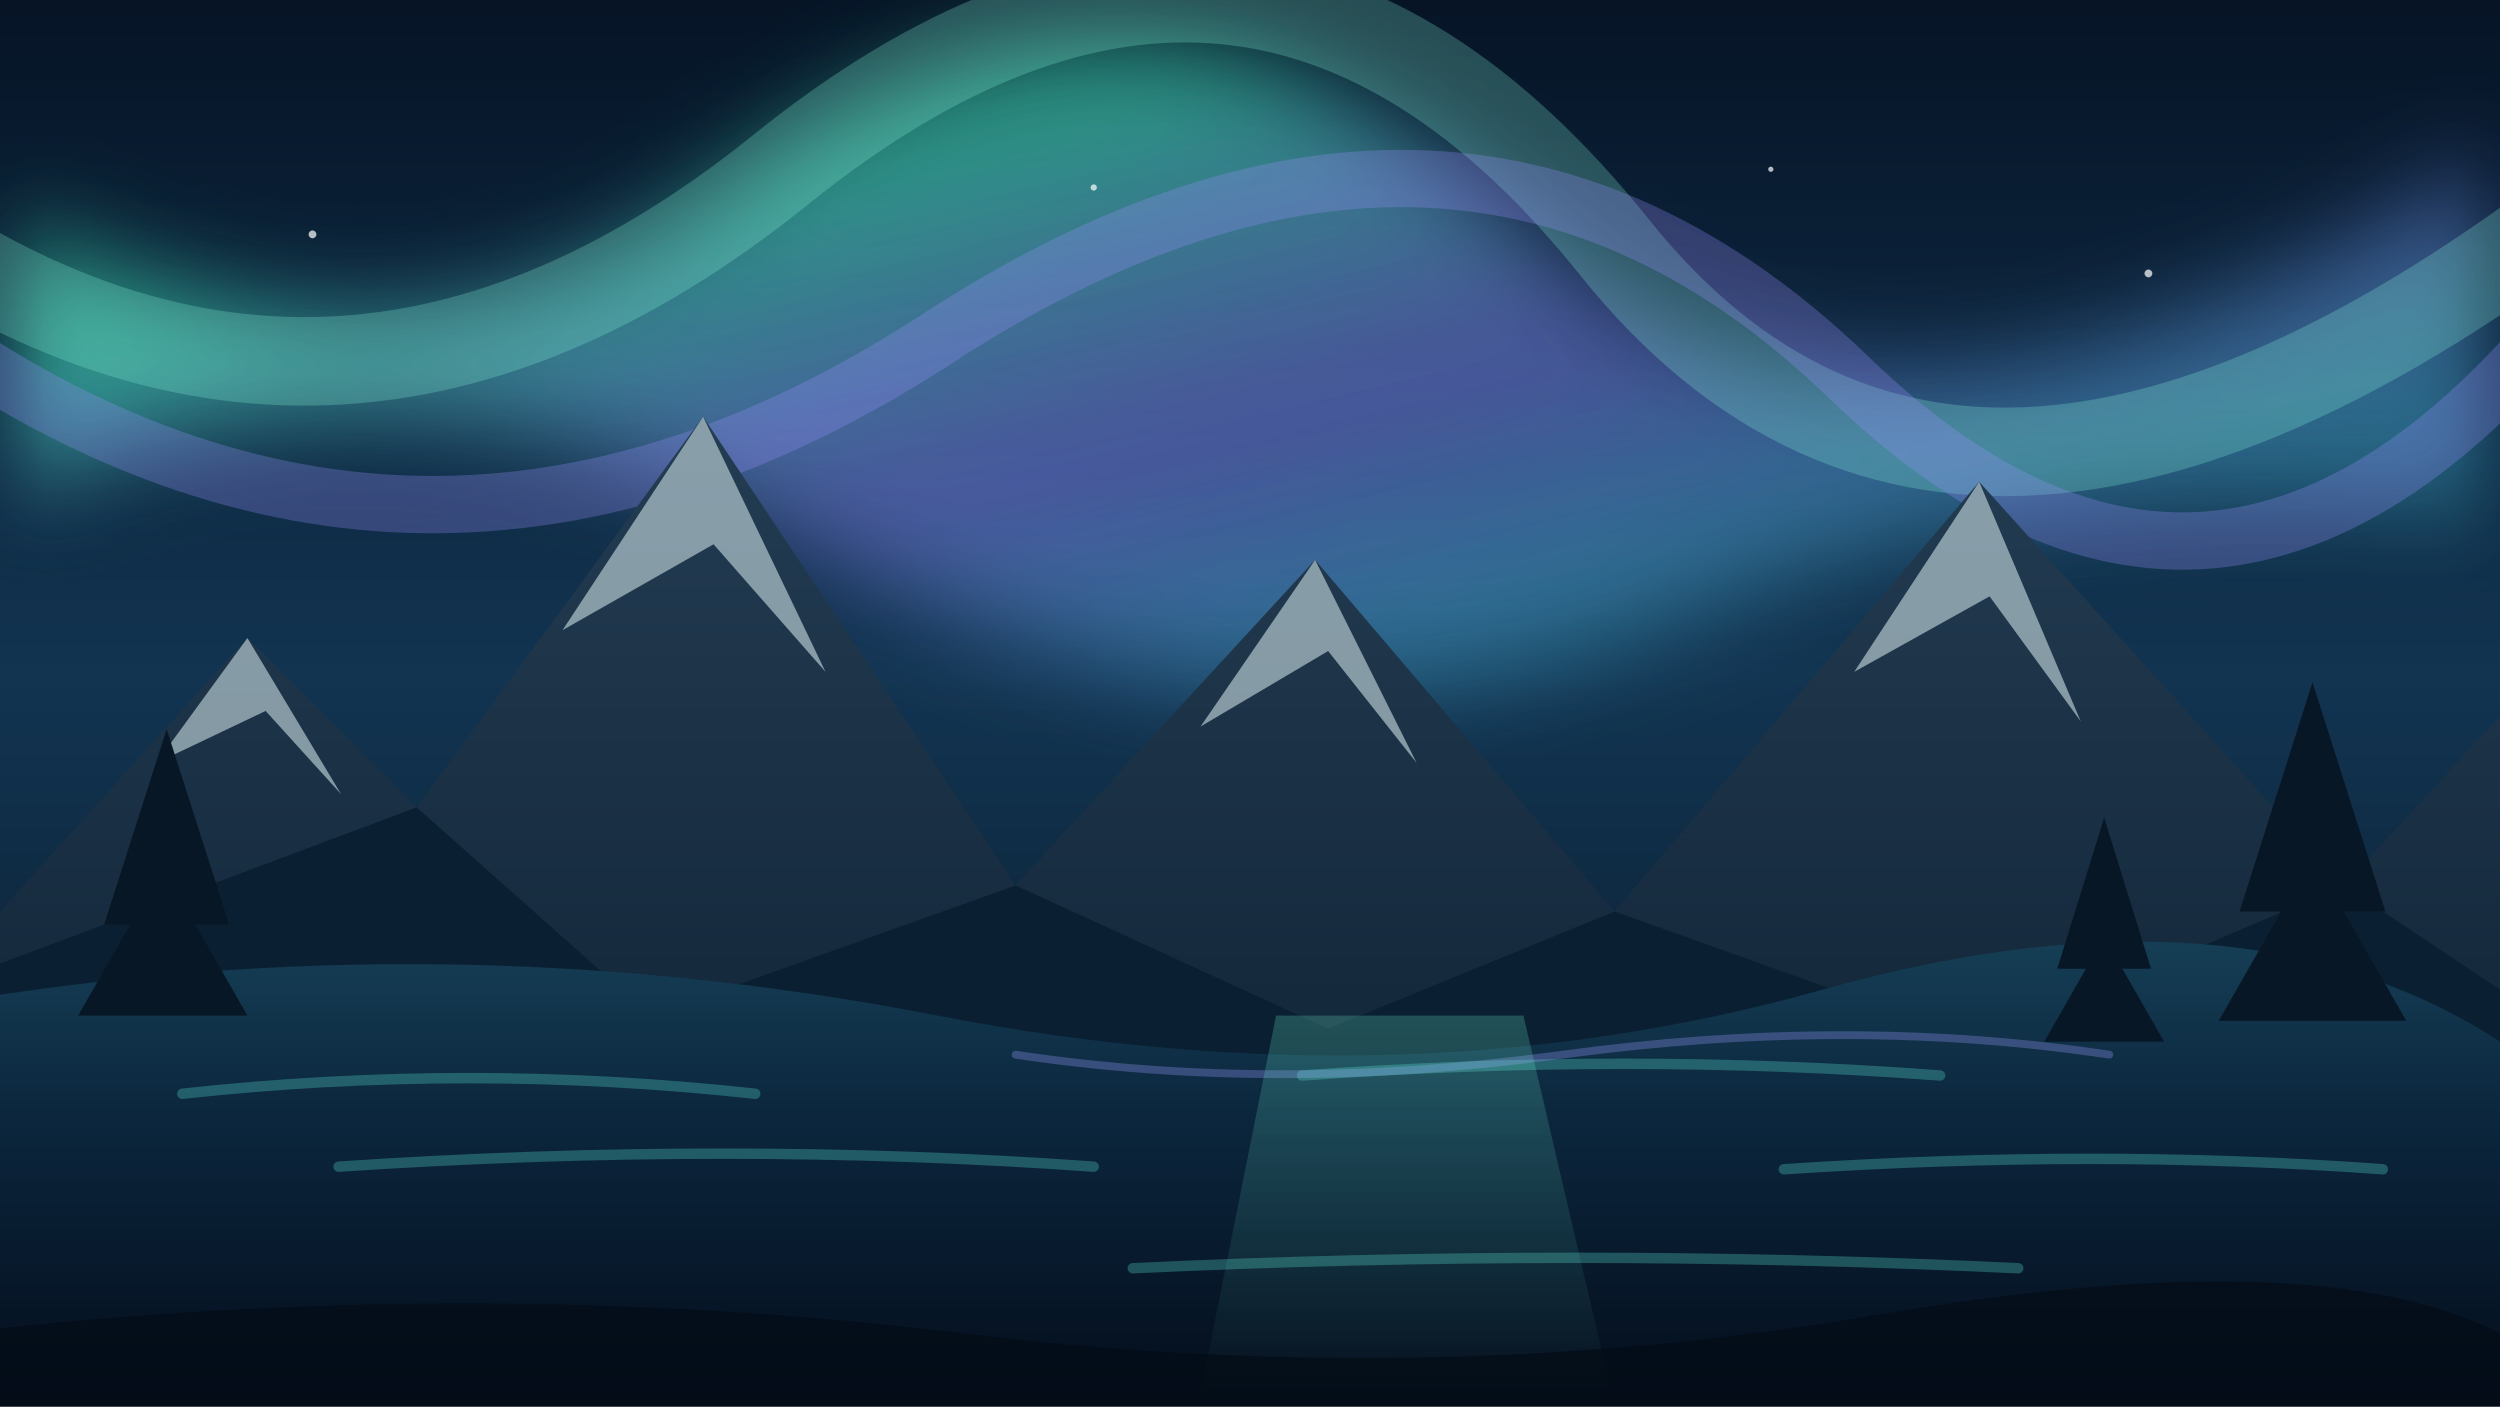
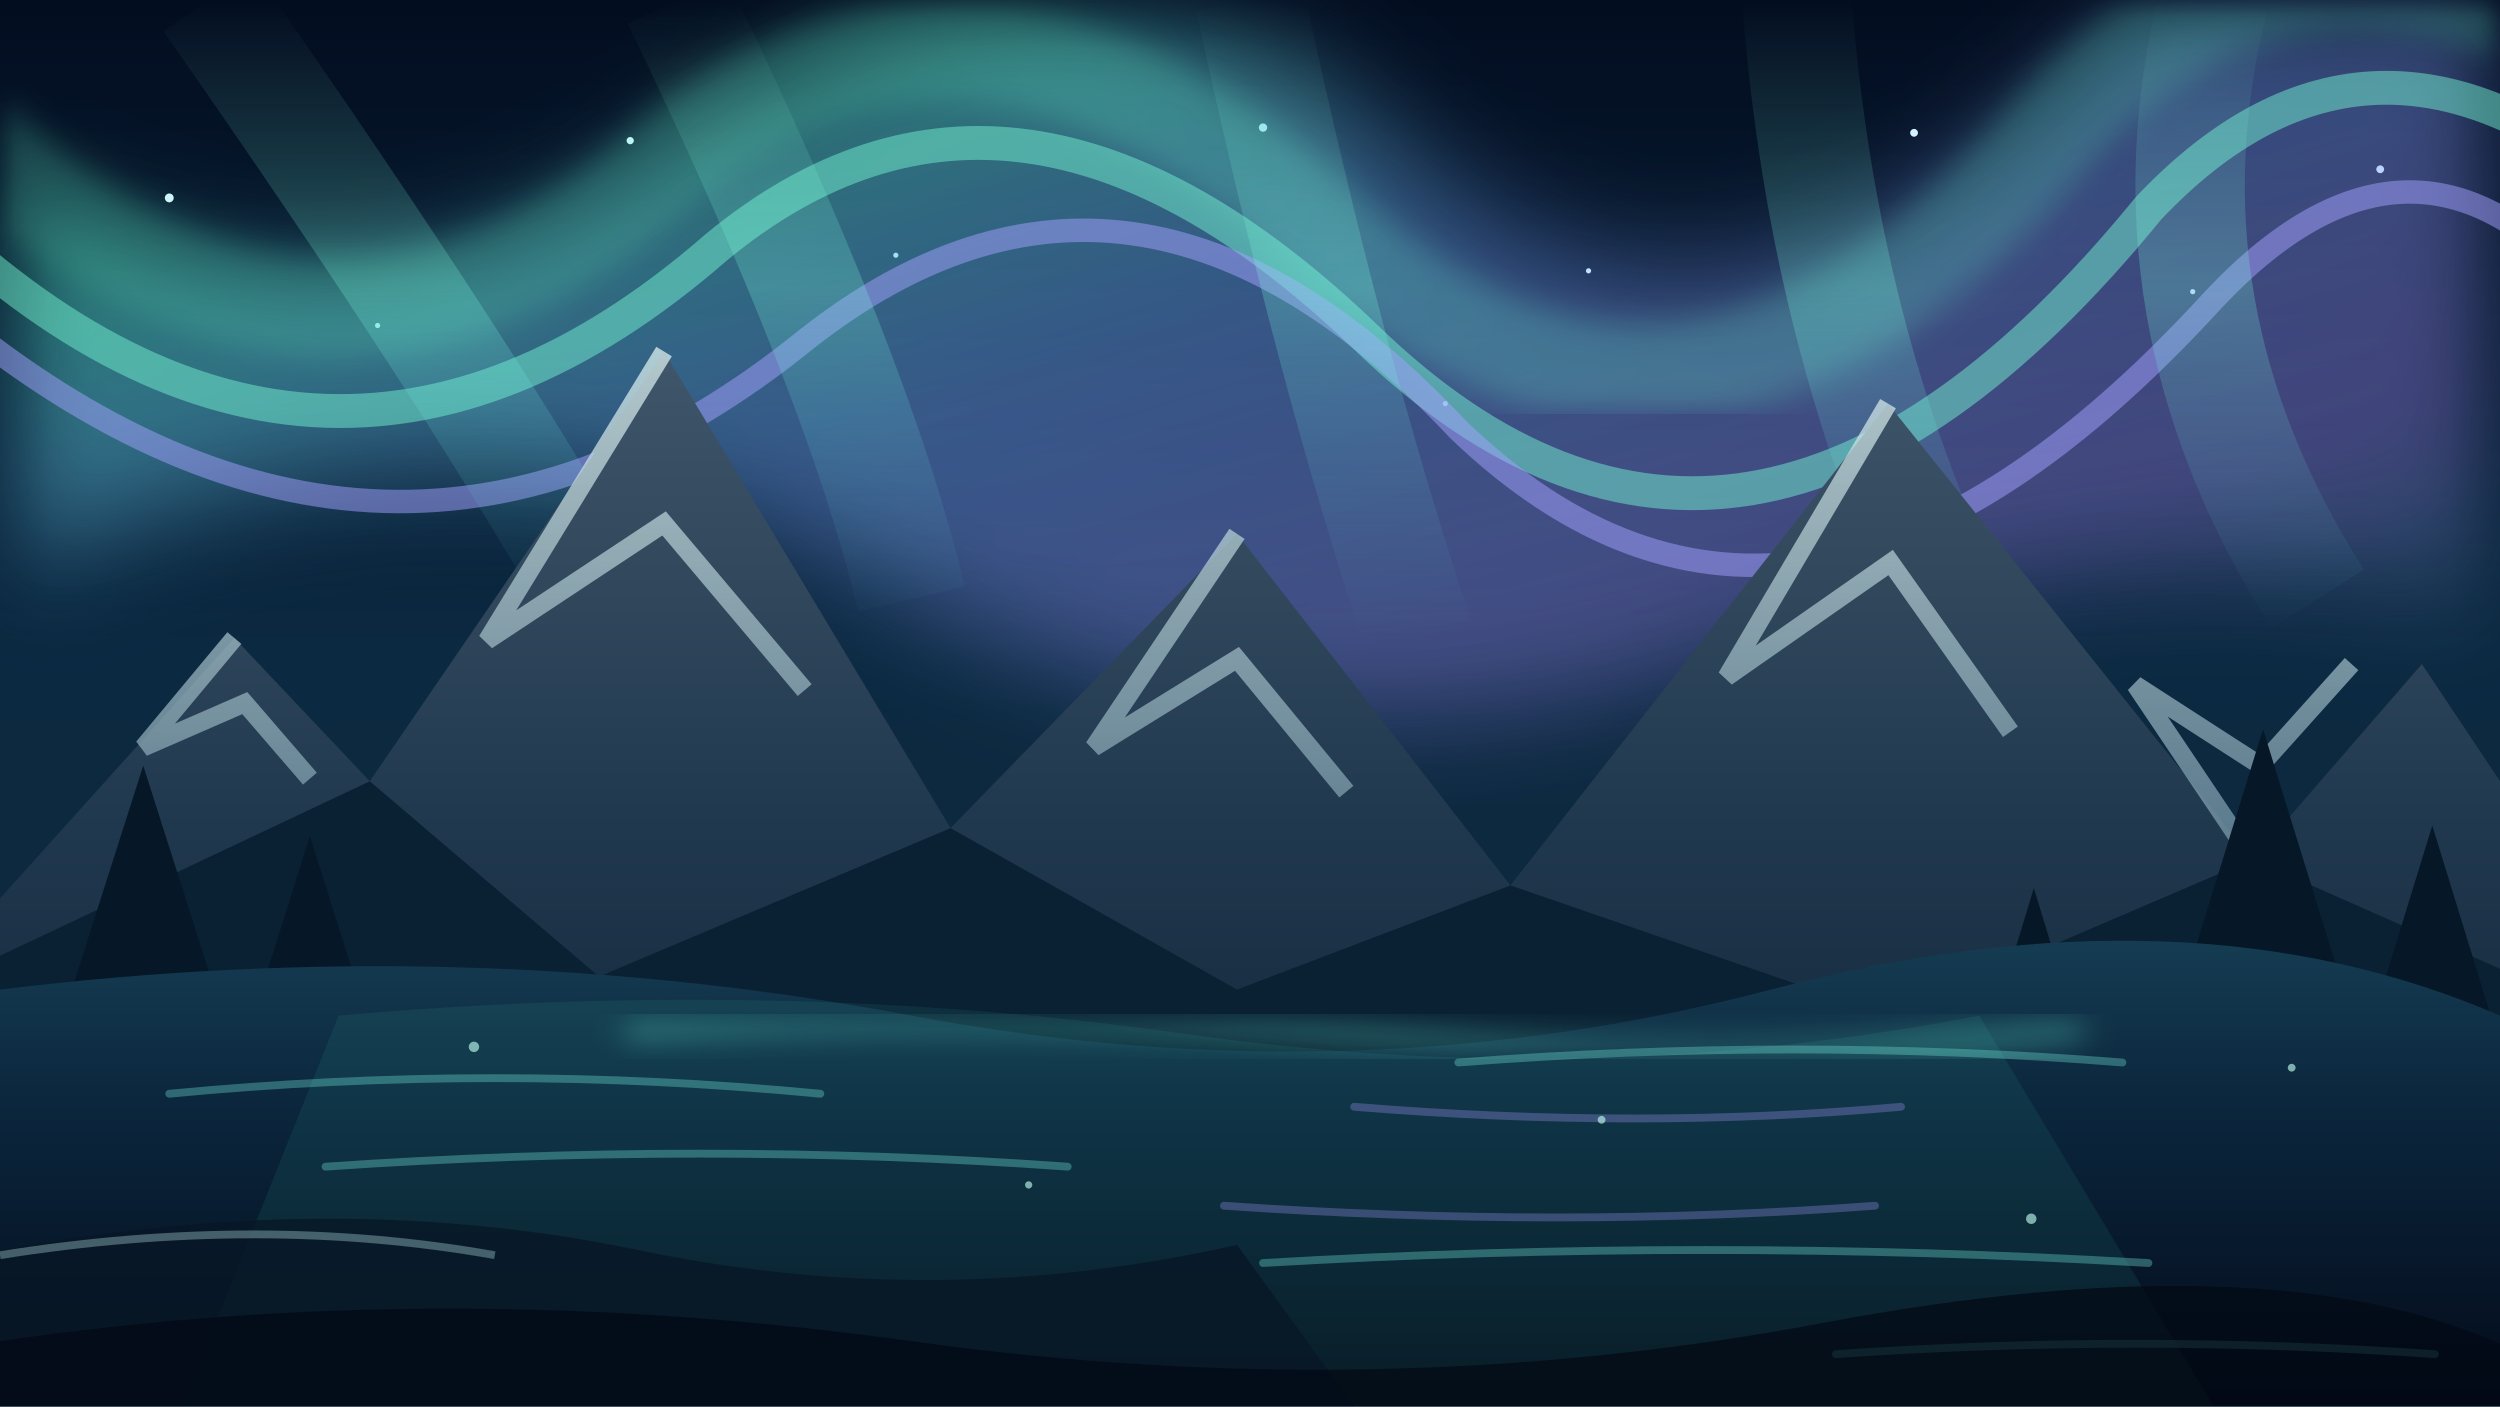
- <svg xmlns="http://www.w3.org/2000/svg" viewBox="0 0 960 540">
+ <svg xmlns="http://www.w3.org/2000/svg" viewBox="0 0 960 540" preserveAspectRatio="xMidYMid slice">
  <defs>
-     <linearGradient id="sky" x2="0" y2="1">
-       <stop stop-color="#061426" />
-       <stop offset=".48" stop-color="#123451" />
-       <stop offset="1" stop-color="#071522" />
+     <linearGradient id="aSky" x2="0" y2="1">
+       <stop stop-color="#030d20" />
+       <stop offset=".46" stop-color="#0b2941" />
+       <stop offset="1" stop-color="#10283a" />
    </linearGradient>
-     <linearGradient id="aurora" x1="0" y1="0" x2="1" y2="1">
-       <stop stop-color="#43f6c4" stop-opacity="0" />
-       <stop offset=".28" stop-color="#43f6c4" stop-opacity=".7" />
-       <stop offset=".55" stop-color="#8b83ff" stop-opacity=".58" />
-       <stop offset=".78" stop-color="#50dfff" stop-opacity=".45" />
-       <stop offset="1" stop-color="#50dfff" stop-opacity="0" />
+     <linearGradient id="aCurtain" x1="0" y1="0" x2="1" y2="1">
+       <stop stop-color="#46f5bd" stop-opacity="0" />
+       <stop offset=".25" stop-color="#46f5bd" stop-opacity=".72" />
+       <stop offset=".52" stop-color="#76a7ff" stop-opacity=".58" />
+       <stop offset=".78" stop-color="#b08aff" stop-opacity=".48" />
+       <stop offset="1" stop-color="#52e7e0" stop-opacity="0" />
    </linearGradient>
-     <linearGradient id="water" x2="0" y2="1">
-       <stop stop-color="#153e55" />
-       <stop offset=".38" stop-color="#0b263d" />
-       <stop offset="1" stop-color="#040d1b" />
+     <linearGradient id="aCurtain2" x1="0" y1="0" x2="0" y2="1">
+       <stop stop-color="#8affdf" stop-opacity="0" />
+       <stop offset=".45" stop-color="#7bffe0" stop-opacity=".55" />
+       <stop offset="1" stop-color="#5bd8ed" stop-opacity="0" />
    </linearGradient>
-     <linearGradient id="mount" x2="0" y2="1">
-       <stop stop-color="#243d53" />
-       <stop offset="1" stop-color="#0a1b2c" />
+     <linearGradient id="aWater" x2="0" y2="1">
+       <stop stop-color="#153c52" />
+       <stop offset=".35" stop-color="#0b263d" />
+       <stop offset="1" stop-color="#030b19" />
    </linearGradient>
-     <filter id="glow">
-       <feGaussianBlur stdDeviation="18" />
+     <linearGradient id="aMountain" x2="0" y2="1">
+       <stop stop-color="#40566a" />
+       <stop offset=".45" stop-color="#20384e" />
+       <stop offset="1" stop-color="#09192b" />
+     </linearGradient>
+     <linearGradient id="aIce" x2="0" y2="1">
+       <stop stop-color="#e0f4f2" />
+       <stop offset="1" stop-color="#7697a8" />
+     </linearGradient>
+     <filter id="aGlow">
+       <feGaussianBlur stdDeviation="20" />
    </filter>
-     <linearGradient id="reflection" x2="0" y2="1">
-       <stop stop-color="#71f4d4" stop-opacity=".45" />
-       <stop offset="1" stop-color="#71f4d4" stop-opacity="0" />
-     </linearGradient>
+     <filter id="aSoft">
+       <feGaussianBlur stdDeviation="6" />
+     </filter>
  </defs>
-   <rect width="960" height="540" fill="url(#sky)" />
-   <g opacity=".82" filter="url(#glow)">
-     <path d="M-70 30Q120 190 280 70T590 90T1040 5L1020 210Q820 165 650 235T300 205T-60 225Z" fill="url(#aurora)" />
+   <rect width="960" height="540" fill="url(#aSky)" />
+   <g fill="#d9f7ff">
+     <circle cx="65" cy="76" r="1.7" />
+     <circle cx="145" cy="125" r="1" />
+     <circle cx="242" cy="54" r="1.4" />
+     <circle cx="344" cy="98" r="1" />
+     <circle cx="485" cy="49" r="1.6" />
+     <circle cx="610" cy="104" r="1" />
+     <circle cx="735" cy="51" r="1.5" />
+     <circle cx="842" cy="112" r="1" />
+     <circle cx="914" cy="65" r="1.5" />
+     <circle cx="555" cy="155" r="1" />
  </g>
-   <path d="M-60 70Q120 210 300 65T620 95T1020 55" fill="none" stroke="#8dffe0" stroke-width="34" opacity=".24" />
-   <path d="M-30 125Q160 260 360 130T710 145T1000 100" fill="none" stroke="#9b91ff" stroke-width="22" opacity=".28" />
-   <path d="M0 350L95 245 160 310 270 160 390 340 505 215 620 350 760 185 900 340 960 275V540H0Z" fill="url(#mount)" />
-   <path d="M95 245l-35 48 42-20 29 32M270 160l-54 82 58-33 43 49M505 215l-44 64 49-29 34 43M760 185l-48 73 52-29 35 48" fill="#d0e5e9" opacity=".58" />
-   <path d="M0 370L160 310 250 390 390 340 510 395 620 350 760 400 900 340 960 380V540H0Z" fill="#0a2032" />
-   <path d="M0 382Q180 355 360 390T700 380T960 400V540H0Z" fill="url(#water)" />
+   <path d="M-80 20Q100 170 260 58T540 58T820 8T1050 50L1030 255Q840 188 670 250T330 220T-60 250Z" fill="url(#aCurtain)" opacity=".72" filter="url(#aGlow)" />
+   <path d="M-40 25Q115 195 265 55Q380-30 510 90Q650 215 790 48Q880-50 1010 25" fill="none" stroke="#68fbd0" stroke-width="38" opacity=".22" filter="url(#aSoft)" />
+   <path d="M-35 75Q120 230 275 95Q390 0 525 130Q670 270 825 80Q910-10 1010 75" fill="none" stroke="#75f7d4" stroke-width="13" opacity=".48" />
+   <path d="M-20 120Q150 260 310 130Q435 32 560 165Q690 290 850 115Q930 30 1000 120" fill="none" stroke="#a4a1ff" stroke-width="9" opacity=".5" />
+   <path d="M80 0Q185 150 235 240M260 0Q330 145 350 230M480 0Q510 140 545 245M690 0Q700 130 750 235M850 0Q820 120 890 230" fill="none" stroke="url(#aCurtain2)" stroke-width="42" opacity=".45" />
+   <path d="M0 345L90 245 142 300 255 135 365 318 475 205 580 340 725 155 865 330 930 255 960 300V540H0Z" fill="url(#aMountain)" />
+   <path d="M90 245l-35 42 39-17 25 29M255 135l-68 111 68-45 54 64M475 205l-55 82 55-34 42 51M725 155l-62 105 63-44 46 65M865 330l-45-67 48 31 35-39" fill="none" stroke="url(#aIce)" stroke-width="7" opacity=".72" />
+   <path d="M0 367L142 300 230 375 365 318 475 380 580 340 725 390 865 330 960 372V540H0Z" fill="#0a2033" />
+   <g fill="#061827">
+     <path d="M25 388l30-94 30 94H67l26 42H17l26-42Z" />
+     <path d="M95 397l24-76 24 76h-15l22 34H88l22-34Z" />
+     <path d="M835 390l34-110 34 110h-18l28 47h-88l28-47Z" />
+     <path d="M910 395l24-78 24 78h-15l21 36h-66l21-36Z" />
+     <path d="M760 410l21-69 21 69h-13l20 32h-56l20-32Z" />
+   </g>
+   <path d="M0 380Q180 358 350 390T680 380T960 390V540H0Z" fill="url(#aWater)" />
+   <path d="M130 390Q300 375 455 397T760 390L850 540H70Z" fill="#3fe3c5" opacity=".08" />
+   <path d="M240 395Q390 385 540 399T800 394" fill="none" stroke="#65efd1" stroke-width="10" opacity=".32" filter="url(#aSoft)" />
  <g fill="none" stroke-linecap="round">
-     <path d="M70 420q110-12 220 0m-160 28q150-10 290 0m80-35q125-9 245 0m-310 74q170-8 340 0m-90-38q120-8 230 0" stroke="#58dfd1" stroke-width="4" opacity=".3" />
-     <path d="M390 405q100 15 210 0t210 0" stroke="#9b9aff" stroke-width="3" opacity=".3" />
+     <path d="M65 420q125-12 250 0m-190 28q145-10 285 0m150-40q130-10 255 0m-330 77q170-10 340 0m-120 35q115-8 230 0" stroke="#73e9d9" stroke-width="3" opacity=".34" />
+     <path d="M520 425q110 9 210 0m-260 38q130 9 250 0" stroke="#a79cff" stroke-width="3" opacity=".3" />
  </g>
-   <path d="M490 390l-30 150h160l-35-150Z" fill="url(#reflection)" opacity=".5" />
-   <g fill="#071725">
-     <path d="M40 355l24-75 24 75h-13l20 35H30l20-35Z" />
-     <path d="M860 350l28-88 28 88h-16l24 42h-72l24-42Z" />
-     <path d="M790 372l18-58 18 58h-11l16 28h-46l16-28Z" />
+   <path d="M0 480Q130 456 245 480T475 478L520 540H0Z" fill="#071726" opacity=".8" />
+   <path d="M0 482q100-16 190 0" fill="none" stroke="#b4e4e8" stroke-width="3" opacity=".35" />
+   <g fill="#baf8e9" opacity=".65">
+     <circle cx="182" cy="402" r="2" />
+     <circle cx="615" cy="430" r="1.5" />
+     <circle cx="780" cy="468" r="2" />
+     <circle cx="395" cy="455" r="1.4" />
+     <circle cx="880" cy="410" r="1.5" />
  </g>
-   <g fill="#fff" opacity=".7">
-     <circle cx="120" cy="90" r="1.5" />
-     <circle cx="420" cy="72" r="1.2" />
-     <circle cx="825" cy="105" r="1.5" />
-     <circle cx="680" cy="65" r="1" />
-   </g>
-   <path d="M0 510Q190 490 370 512T720 505T960 512V540H0Z" fill="#030b16" opacity=".7" />
+   <path d="M0 515Q170 490 350 515T700 508T960 516V540H0Z" fill="#020914" opacity=".72" />
</svg>
